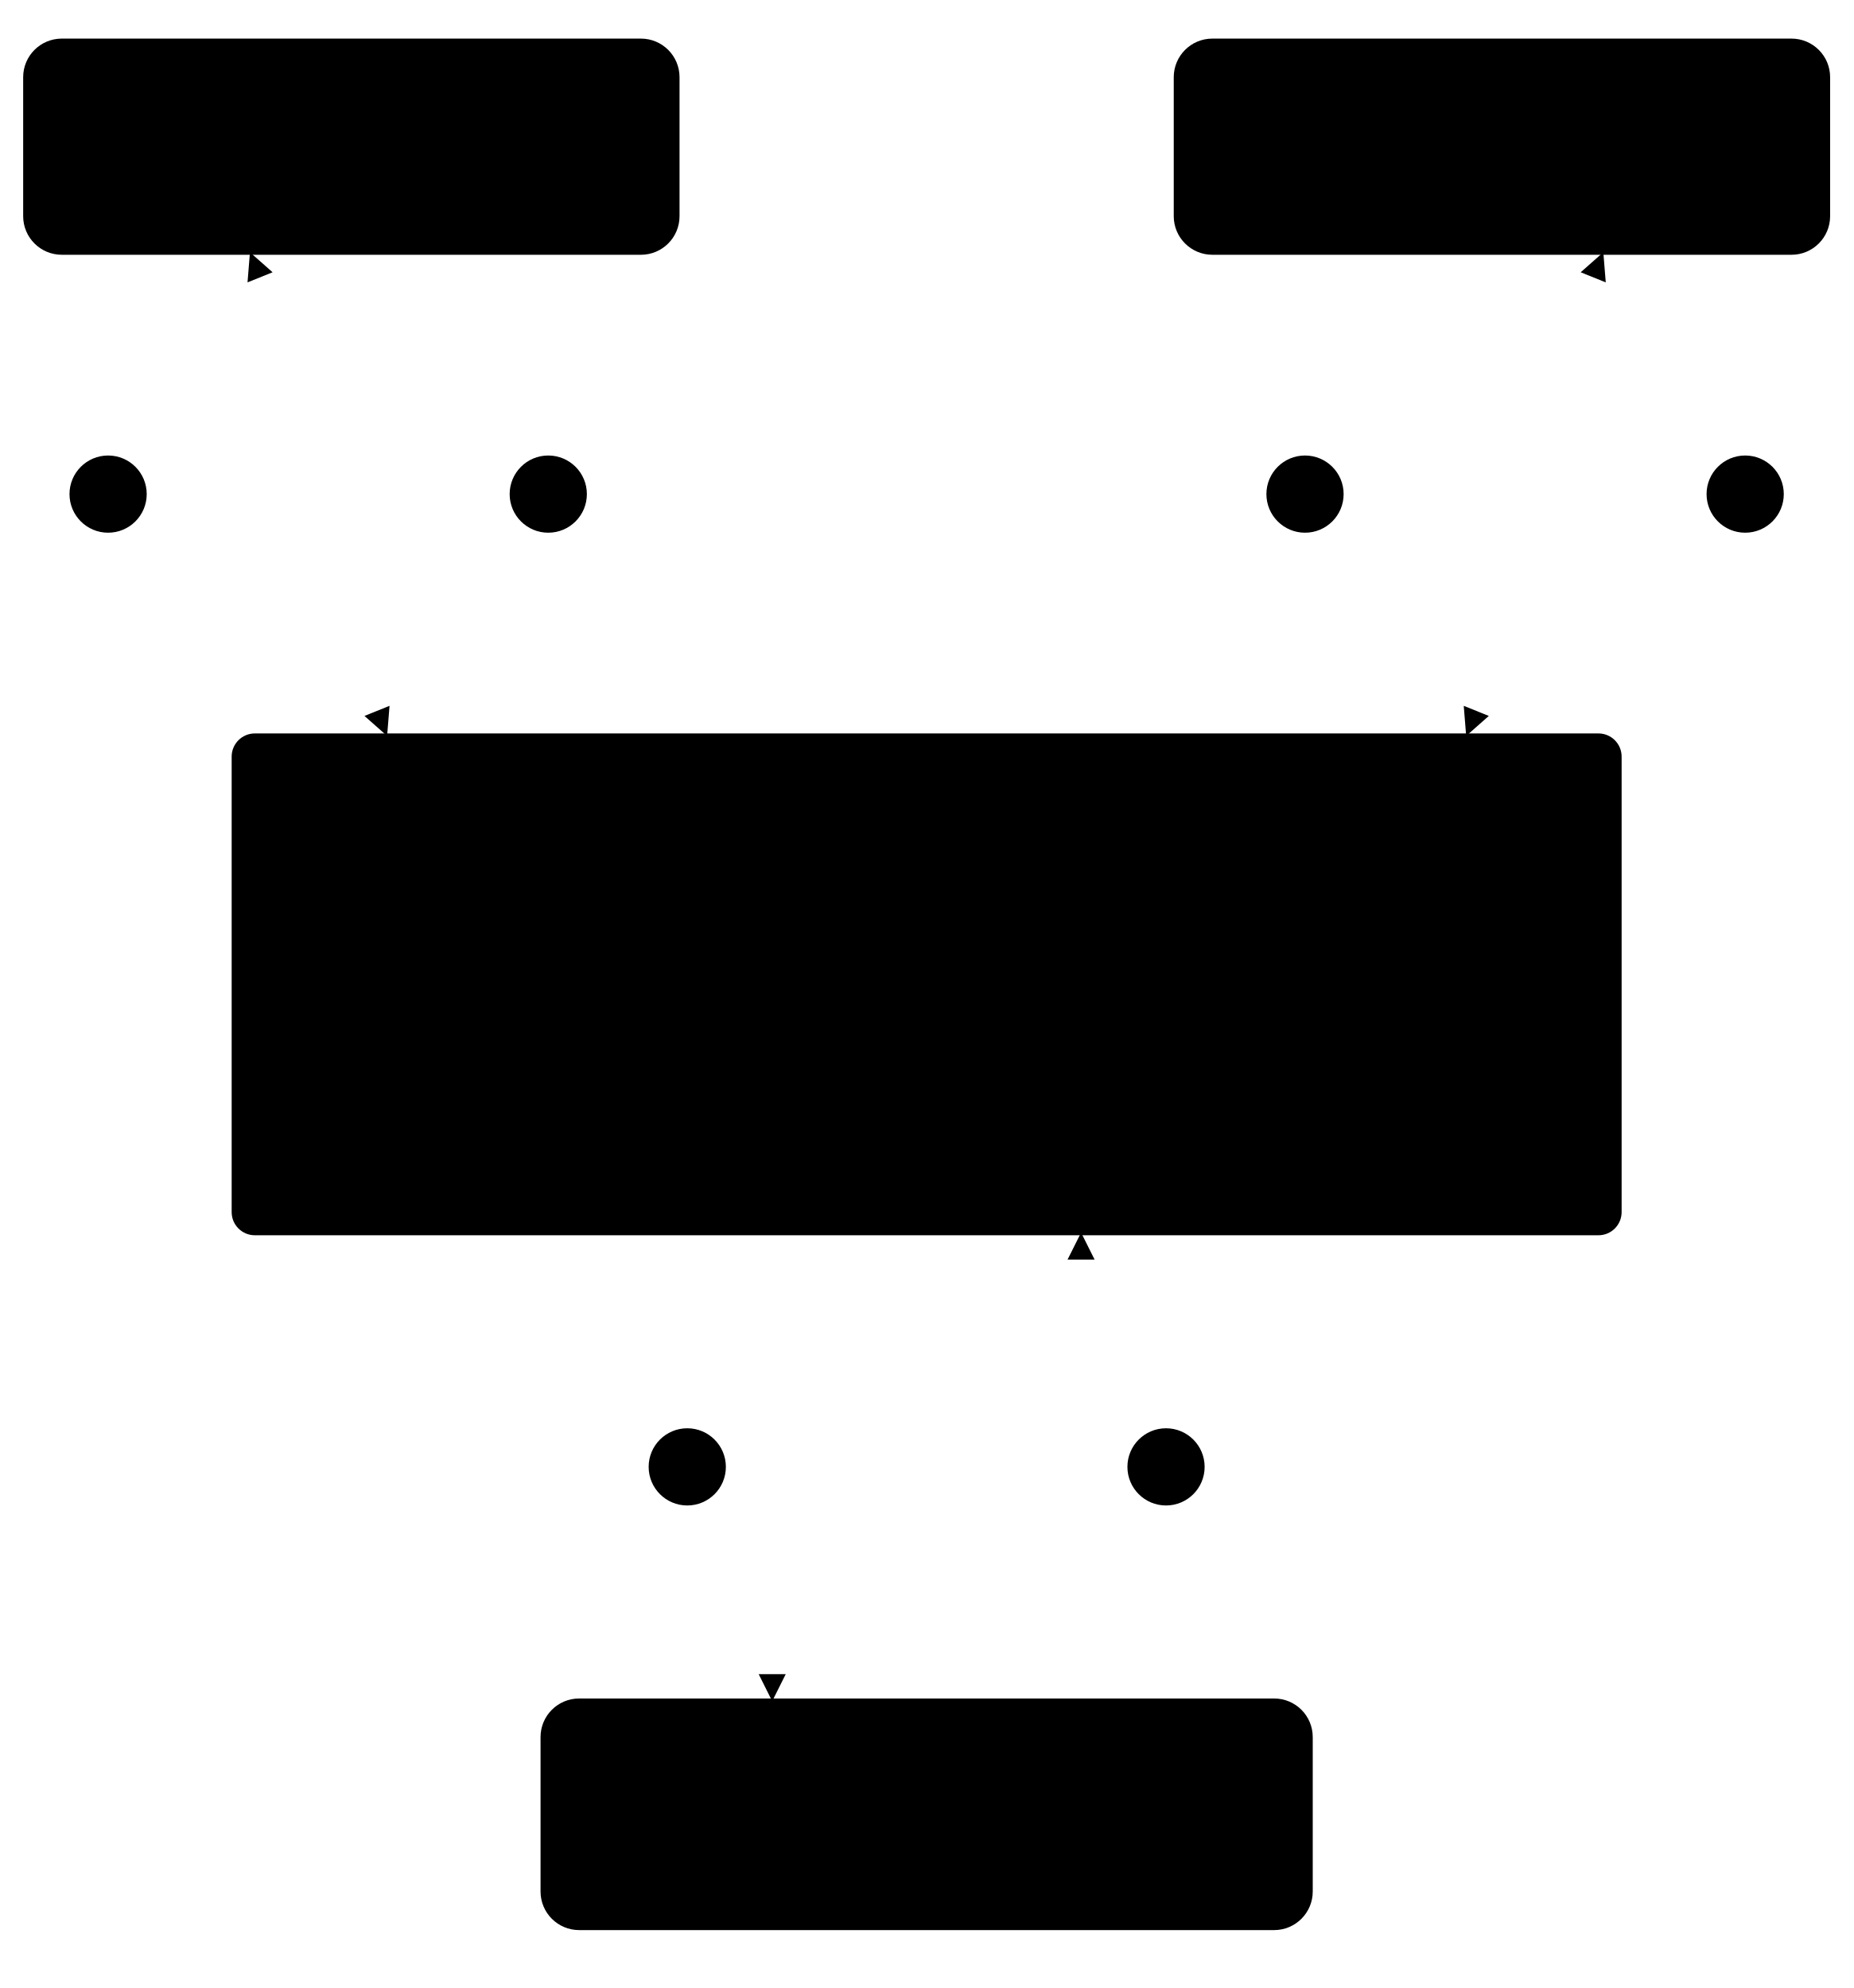
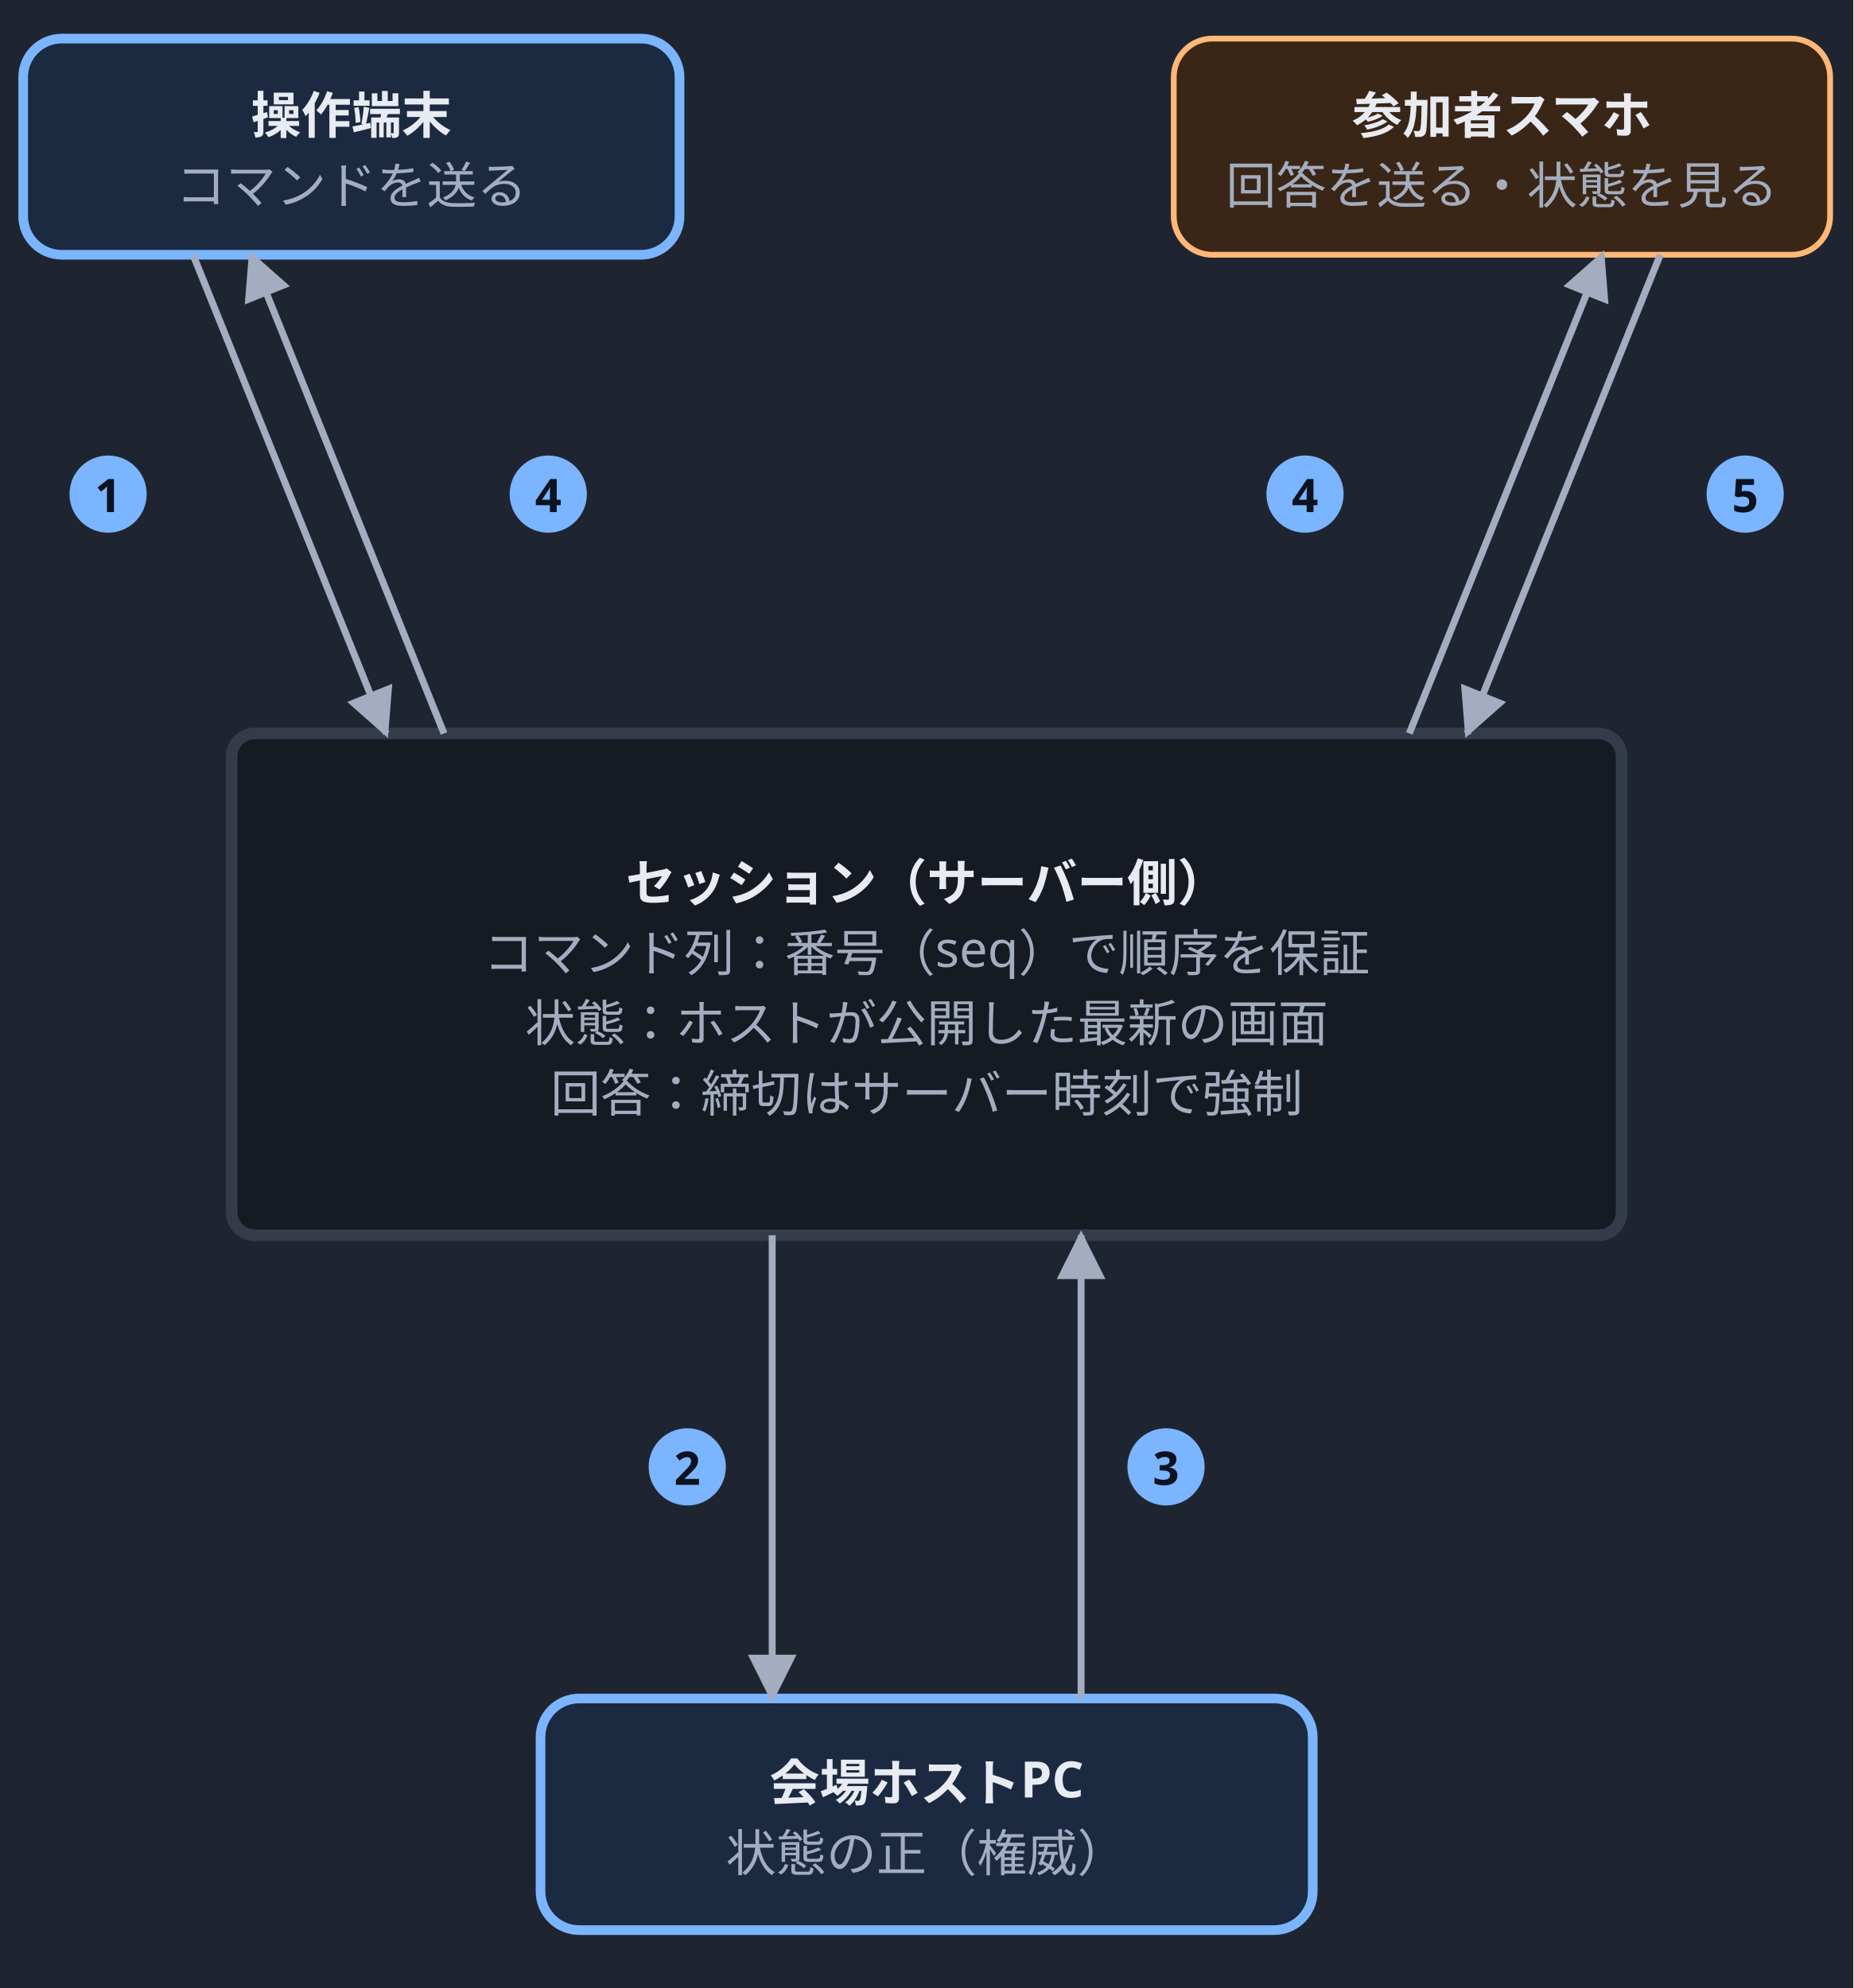
<svg xmlns="http://www.w3.org/2000/svg" viewBox="0 0 480 515" role="img" aria-label="当日の進行のデータの流れ">
+   <style>
+ .bgr{fill:#1f2530}
+ .bx{fill:#161a22;stroke:#343c4c;stroke-width:1.5}
+ .bx.app{stroke:#7bb4ff;stroke-width:2.5;fill:#1b2a41}
+ .bx.gas{stroke:#7bb4ff;fill:#1b2a41}
+ .bx.cf{stroke:#ffb877;fill:#3a2616}
+ .bx.srv{stroke-width:3;stroke-dasharray:none}
+ .bx.ver{stroke:#e8ebf1;stroke-width:2.5}
+ .bx.lab{fill:#1f2530}
+ .nf{fill:none}
+ .fr{fill:none;stroke:#343c4c;stroke-width:1.5;stroke-dasharray:6 4}
+ .ln{fill:none;stroke:#a3adbf;stroke-width:1.8}.ln.ds{stroke-dasharray:5 4}
+ .ahp{fill:#a3adbf}
+ .tx{fill:#e8ebf1}.tx.b{font-weight:700}.tm{fill:#a3adbf}
+ .nm{fill:#7bb4ff}.nt{fill:#0b1220;font-weight:700}
+ text{font-family:"Hiragino Sans","Noto Sans JP","Yu Gothic",Meiryo,sans-serif}
+ </style>
+   <rect class="bgr" x="0" y="0" width="480" height="515" />
  <defs>
    <marker id="ah6" viewBox="0 0 10 10" refX="9" refY="5" markerWidth="7" markerHeight="7" orient="auto-start-reverse">
      <path d="M0,0 L10,5 L0,10 z" class="ahp" />
    </marker>
  </defs>
  <rect x="6" y="10" width="170" height="56" rx="10" class="bx app" />
  <text x="91" y="28.9" text-anchor="middle" dominant-baseline="central" class="tx b" font-size="13">操作端末</text>
  <text x="91" y="47.1" text-anchor="middle" dominant-baseline="central" class="tm" font-size="13">コマンドを送る</text>
  <rect x="304" y="10" width="170" height="56" rx="10" class="bx cf" />
  <text x="389" y="28.9" text-anchor="middle" dominant-baseline="central" class="tx b" font-size="13">参加者スマホ</text>
  <text x="389" y="47.1" text-anchor="middle" dominant-baseline="central" class="tm" font-size="13">回答を送る・状態を見る</text>
  <rect x="60" y="190" width="360" height="130" rx="6" class="bx srv" />
  <text x="240" y="227.7" text-anchor="middle" dominant-baseline="central" class="tx b" font-size="13">セッション（サーバー側）</text>
  <text x="240" y="245.9" text-anchor="middle" dominant-baseline="central" class="tm" font-size="13">コマンド列：番号（seq）で順序を保証</text>
  <text x="240" y="264.1" text-anchor="middle" dominant-baseline="central" class="tm" font-size="13">状態：ホストが公開した最新の画面</text>
  <text x="240" y="282.3" text-anchor="middle" dominant-baseline="central" class="tm" font-size="13">回答：締切はサーバー時刻で強制</text>
  <rect x="140" y="440" width="200" height="60" rx="10" class="bx app" />
  <text x="240" y="460.9" text-anchor="middle" dominant-baseline="central" class="tx b" font-size="13">会場ホストPC</text>
  <text x="240" y="479.1" text-anchor="middle" dominant-baseline="central" class="tm" font-size="13">状態の正（権威）</text>
  <path d="M50,66 L100,190" class="ln" marker-end="url(#ah6)" />
  <circle cx="28" cy="128" r="10" class="nm" />
  <text x="28" y="128" text-anchor="middle" dominant-baseline="central" class="nt" font-size="12">1</text>
  <path d="M115,190 L65,66" class="ln" marker-end="url(#ah6)" />
  <circle cx="142" cy="128" r="10" class="nm" />
  <text x="142" y="128" text-anchor="middle" dominant-baseline="central" class="nt" font-size="12">4</text>
  <path d="M430,66 L380,190" class="ln" marker-end="url(#ah6)" />
  <circle cx="452" cy="128" r="10" class="nm" />
  <text x="452" y="128" text-anchor="middle" dominant-baseline="central" class="nt" font-size="12">5</text>
  <path d="M365,190 L415,66" class="ln" marker-end="url(#ah6)" />
  <circle cx="338" cy="128" r="10" class="nm" />
  <text x="338" y="128" text-anchor="middle" dominant-baseline="central" class="nt" font-size="12">4</text>
  <path d="M200,320 L200,440" class="ln" marker-end="url(#ah6)" />
  <circle cx="178" cy="380" r="10" class="nm" />
  <text x="178" y="380" text-anchor="middle" dominant-baseline="central" class="nt" font-size="12">2</text>
  <path d="M280,440 L280,320" class="ln" marker-end="url(#ah6)" />
  <circle cx="302" cy="380" r="10" class="nm" />
  <text x="302" y="380" text-anchor="middle" dominant-baseline="central" class="nt" font-size="12">3</text>
</svg>
